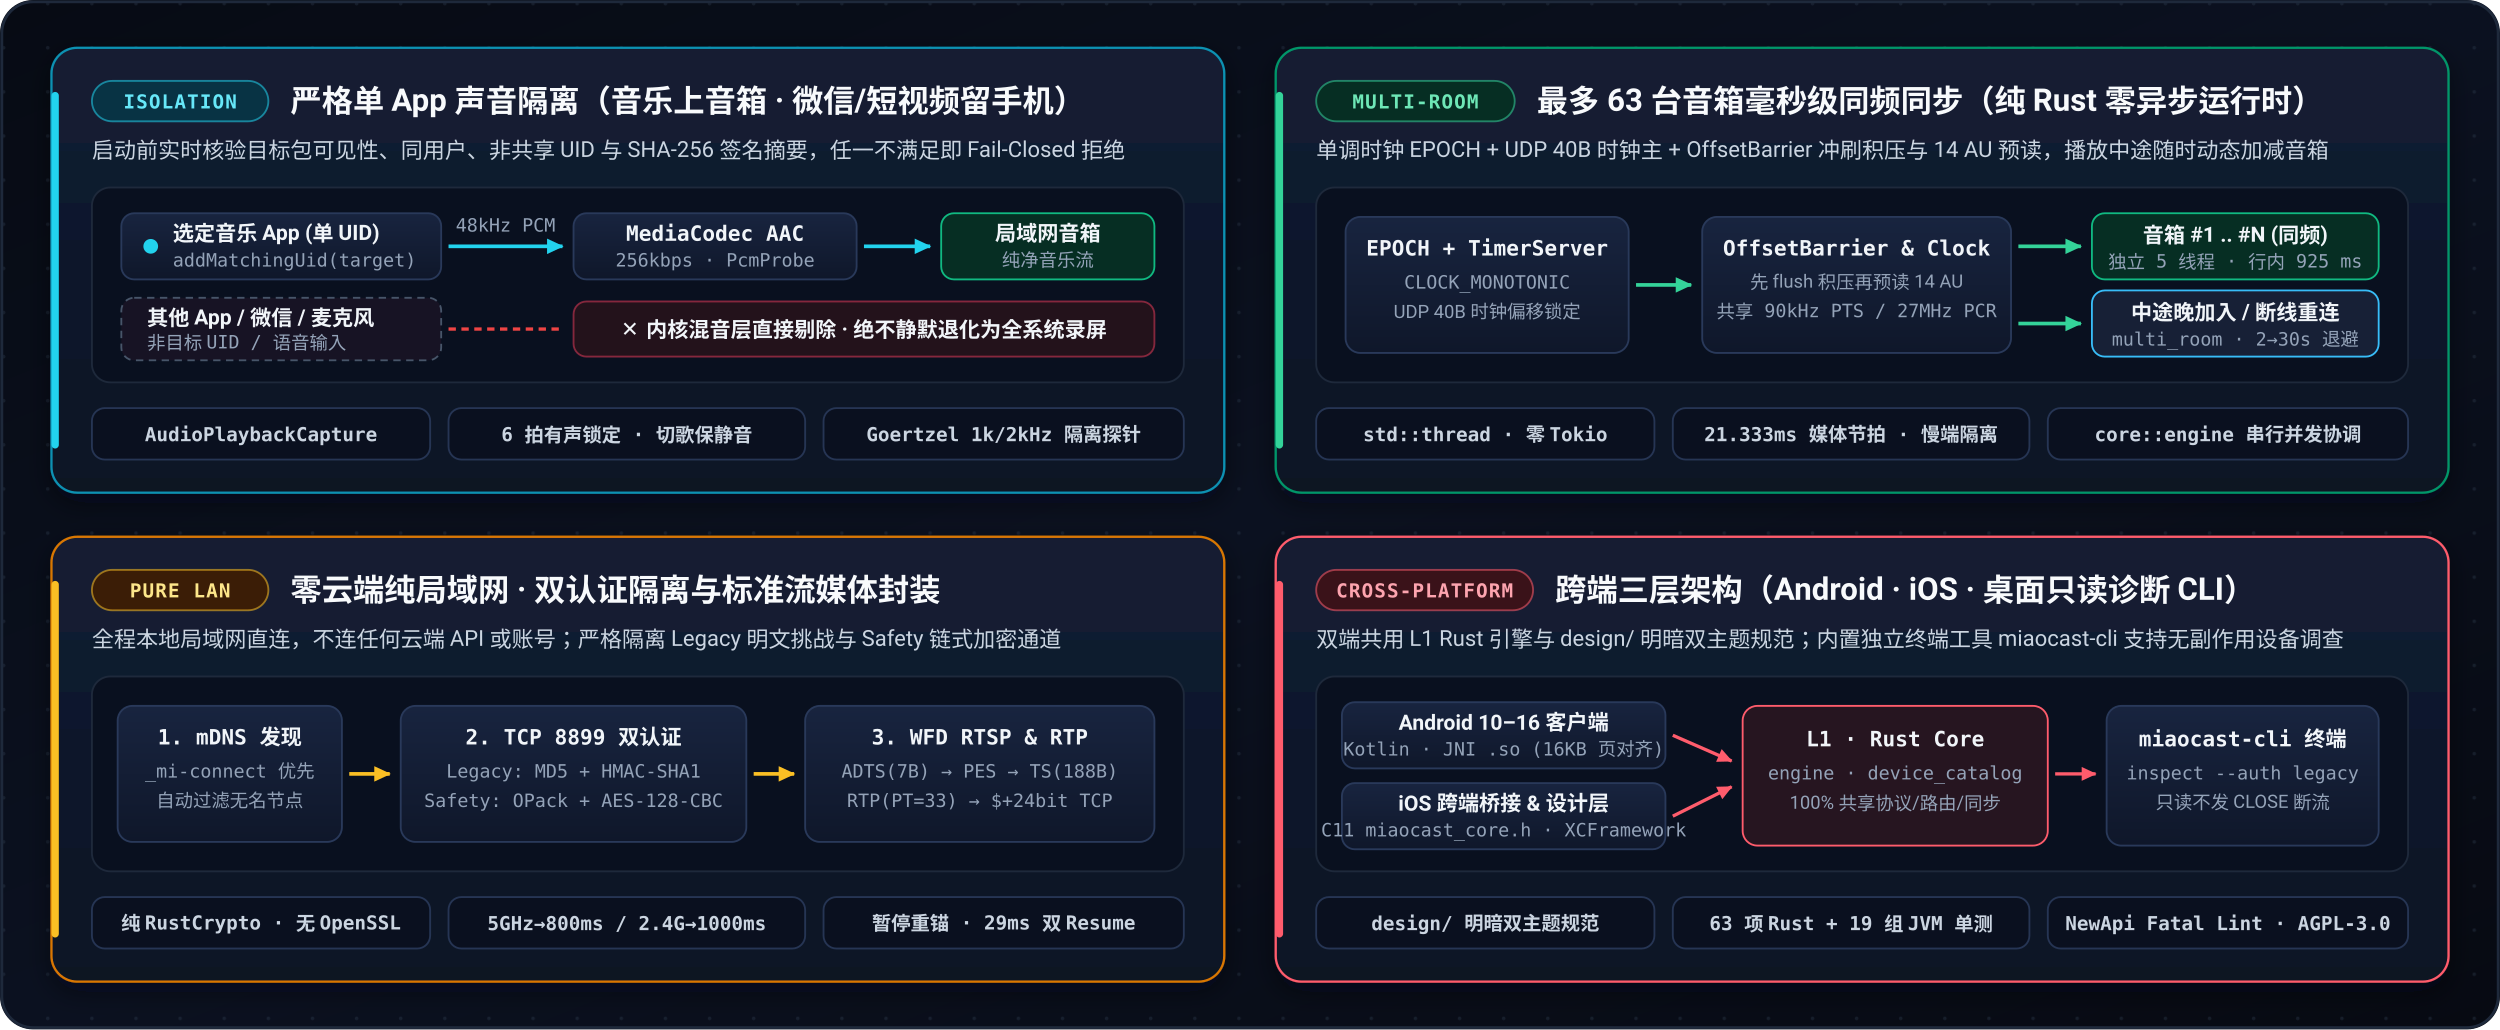
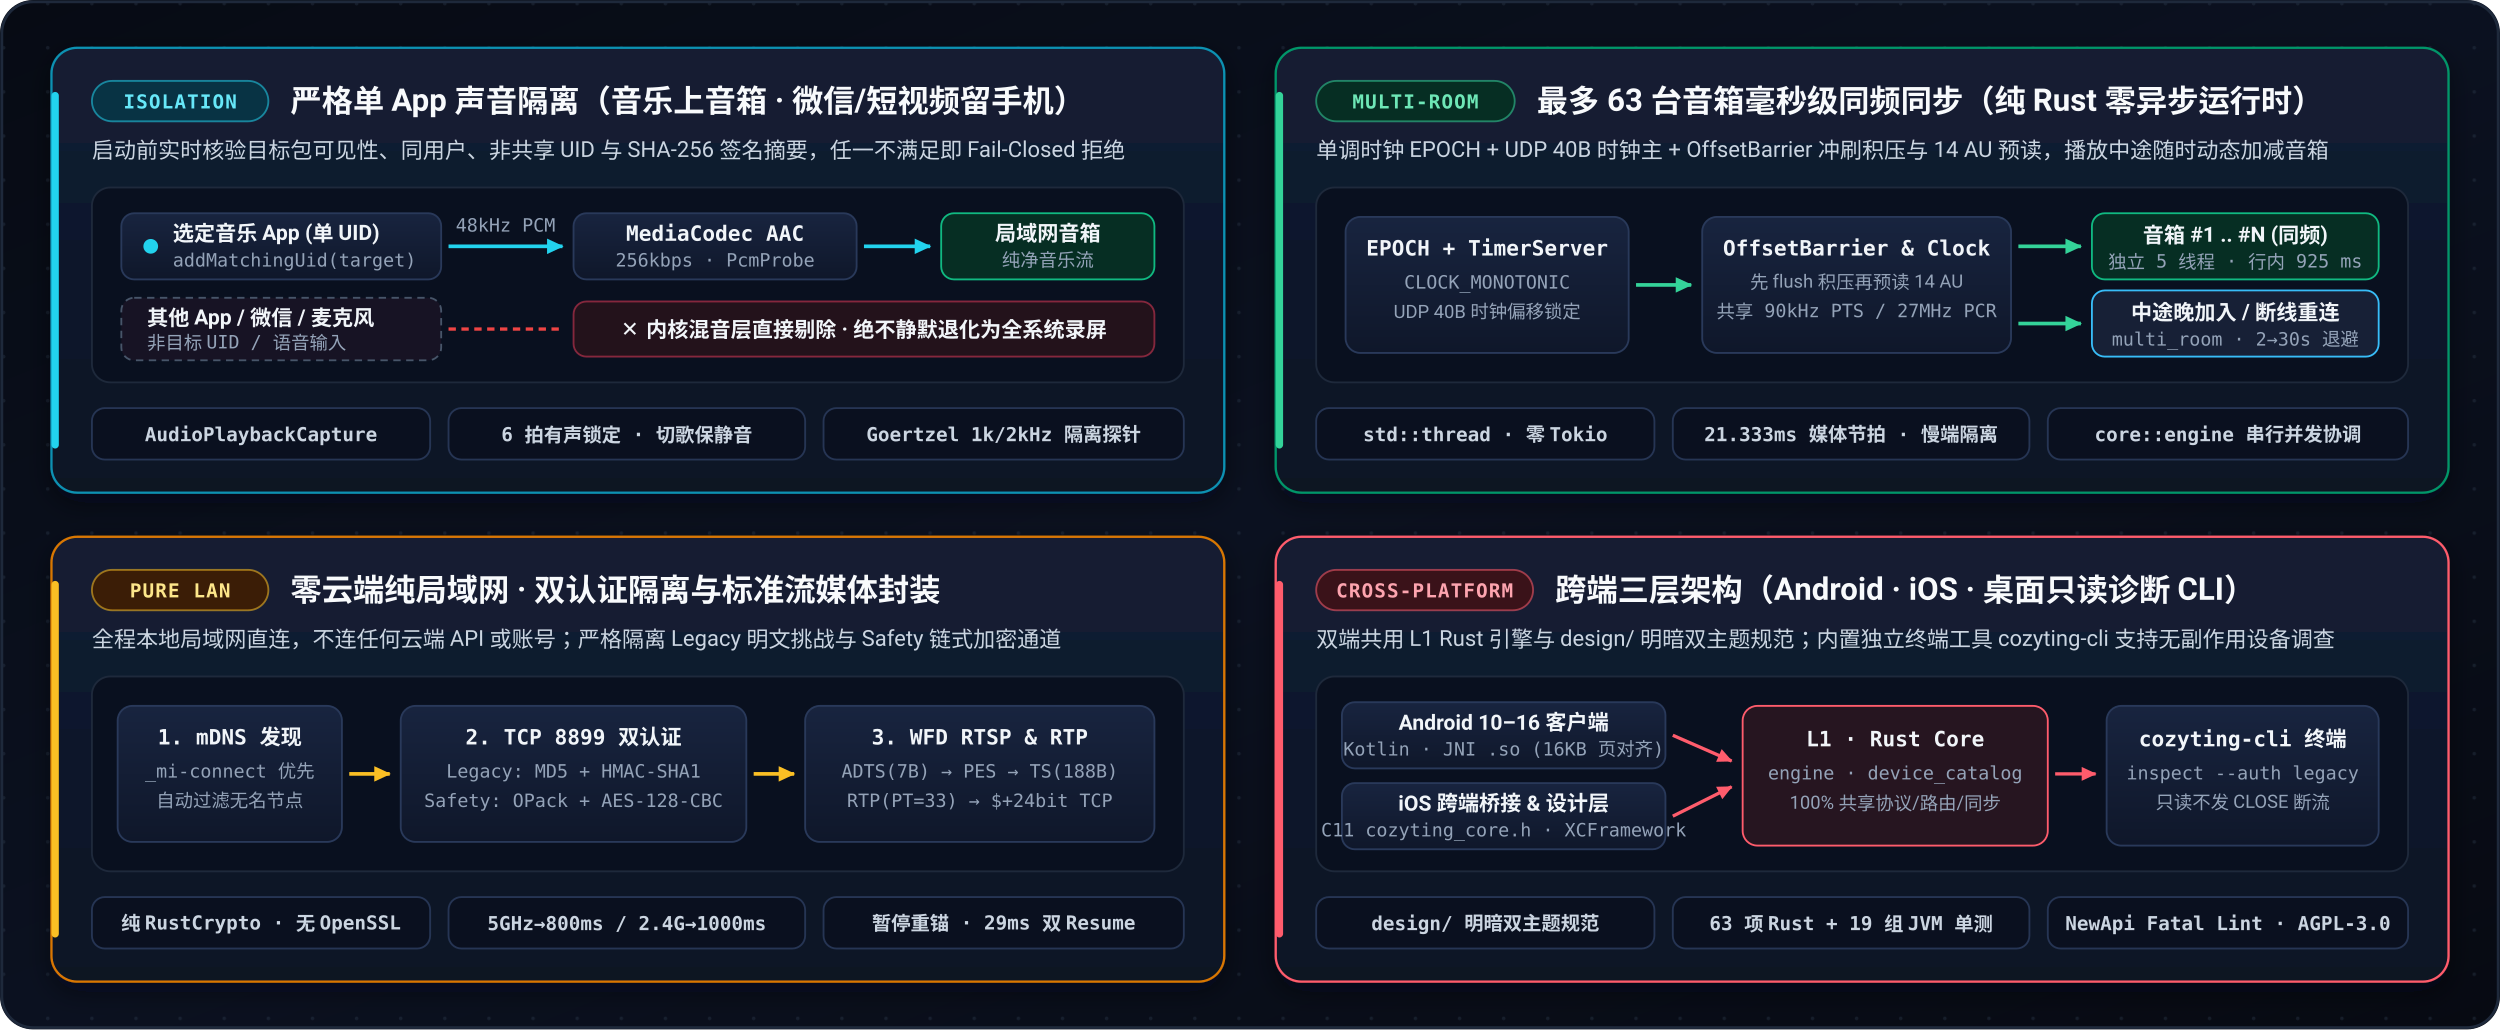
<svg xmlns="http://www.w3.org/2000/svg" viewBox="0 0 1360 560" width="1360" height="560" role="img" aria-labelledby="fh-title fh-desc">
  <defs>
    <linearGradient id="fh-bg" x1="0%" y1="0%" x2="100%" y2="100%">
      <stop offset="0%" stop-color="#070b14" />
      <stop offset="50%" stop-color="#0b1120" />
      <stop offset="100%" stop-color="#070a12" />
    </linearGradient>
    <linearGradient id="fh-card" x1="0%" y1="0%" x2="0%" y2="100%">
      <stop offset="0%" stop-color="#131d33" />
      <stop offset="100%" stop-color="#0c1324" />
    </linearGradient>
    <linearGradient id="fh-sub" x1="0%" y1="0%" x2="0%" y2="100%">
      <stop offset="0%" stop-color="#18243f" />
      <stop offset="100%" stop-color="#0f172a" />
    </linearGradient>
    <pattern id="fh-grid" width="24" height="24" patternUnits="userSpaceOnUse">
      <circle cx="2" cy="2" r="1" fill="#334155" opacity="0.32" />
    </pattern>
    <filter id="fh-shadow" x="-4%" y="-8%" width="108%" height="120%">
      <feDropShadow dx="0" dy="5" stdDeviation="7" flood-color="#020617" flood-opacity="0.45" />
    </filter>
    <marker id="fh-arr-cyan" viewBox="0 0 10 10" refX="8" refY="5" markerWidth="6" markerHeight="6" orient="auto-start-reverse">
      <path d="M 1 1.5 L 8.5 5 L 1 8.5 z" fill="#22d3ee" />
    </marker>
    <marker id="fh-arr-emerald" viewBox="0 0 10 10" refX="8" refY="5" markerWidth="6" markerHeight="6" orient="auto-start-reverse">
      <path d="M 1 1.5 L 8.5 5 L 1 8.5 z" fill="#34d399" />
    </marker>
    <marker id="fh-arr-amber" viewBox="0 0 10 10" refX="8" refY="5" markerWidth="6" markerHeight="6" orient="auto-start-reverse">
      <path d="M 1 1.5 L 8.5 5 L 1 8.5 z" fill="#fbbf24" />
    </marker>
    <marker id="fh-arr-coral" viewBox="0 0 10 10" refX="8" refY="5" markerWidth="6" markerHeight="6" orient="auto-start-reverse">
      <path d="M 1 1.5 L 8.5 5 L 1 8.5 z" fill="#ff5c6c" />
    </marker>
    <style>
      .sans { font-family: -apple-system, BlinkMacSystemFont, "PingFang SC", "Hiragino Sans GB", "Microsoft YaHei", "Segoe UI", Roboto, sans-serif; }
      .mono { font-family: "SF Mono", ui-monospace, "Cascadia Code", Menlo, Consolas, monospace; }
      .card { fill: url(#fh-card); stroke-width: 1.25; filter: url(#fh-shadow); }
      .sub-box { fill: url(#fh-sub); stroke: #29395a; stroke-width: 1; }
      .badge { font-size: 10.5px; font-weight: 700; letter-spacing: 0.6px; }
      .hd { font-size: 17px; font-weight: 750; fill: #f8fafc; }
      .desc { font-size: 12px; fill: #cbd5e1; }
      .node-title { font-size: 11.5px; font-weight: 700; fill: #f1f5f9; }
      .node-sub { font-size: 10px; fill: #94a3b8; }
      .chip-bg { fill: #0a101f; stroke: #263554; stroke-width: 1; }
      .chip-txt { font-size: 10.5px; font-weight: 600; fill: #cbd5e1; }
    </style>
  </defs>
  <rect width="1360" height="560" rx="18" fill="url(#fh-bg)" />
  <rect width="1360" height="560" rx="18" fill="url(#fh-grid)" />
  <rect x="1" y="1" width="1358" height="558" rx="17" fill="none" stroke="#1e293b" stroke-width="1.5" />
  <g transform="translate(28, 26)">
    <rect x="0" y="0" width="638" height="242" rx="14" class="card" stroke="#0891b2" />
    <rect x="0" y="24" width="4" height="194" rx="2" fill="#22d3ee" />
    <rect x="22" y="18" width="96" height="22" rx="11" fill="#083344" stroke="#22d3ee" stroke-opacity="0.55" />
    <text x="70" y="33" text-anchor="middle" class="mono badge" fill="#67e8f9">ISOLATION</text>
    <text x="130" y="35" class="sans hd">严格单 App 声音隔离（音乐上音箱 · 微信/短视频留手机）</text>
    <text x="22" y="60" class="sans desc">启动前实时核验目标包可见性、同用户、非共享 UID 与 SHA-256 签名摘要，任一不满足即 Fail-Closed 拒绝</text>
    <rect x="22" y="76" width="594" height="106" rx="10" fill="#09101f" stroke="#1e293b" />
    <rect x="38" y="90" width="174" height="36" rx="7" class="sub-box" stroke="#0891b2" />
    <circle cx="54" cy="108" r="4" fill="#22d3ee" />
    <text x="66" y="105" class="sans node-title">选定音乐 App (单 UID)</text>
    <text x="66" y="119" class="mono node-sub">addMatchingUid(target)</text>
    <line x1="216" y1="108" x2="278" y2="108" stroke="#22d3ee" stroke-width="2" marker-end="url(#fh-arr-cyan)" />
    <text x="247" y="100" text-anchor="middle" class="mono node-sub" fill="#67e8f9">48kHz PCM</text>
    <rect x="284" y="90" width="154" height="36" rx="7" class="sub-box" stroke="#0891b2" />
    <text x="361" y="105" text-anchor="middle" class="mono node-title" fill="#67e8f9">MediaCodec AAC</text>
    <text x="361" y="119" text-anchor="middle" class="mono node-sub">256kbps · PcmProbe</text>
    <line x1="442" y1="108" x2="478" y2="108" stroke="#22d3ee" stroke-width="2" marker-end="url(#fh-arr-cyan)" />
    <rect x="484" y="90" width="116" height="36" rx="7" fill="#062e23" stroke="#10b981" />
    <text x="542" y="105" text-anchor="middle" class="sans node-title" fill="#a7f3d0">局域网音箱</text>
    <text x="542" y="119" text-anchor="middle" class="mono node-sub" fill="#6ee7b7">纯净音乐流</text>
    <rect x="38" y="136" width="174" height="34" rx="7" fill="#171324" stroke="#475569" stroke-dasharray="4 3" />
    <text x="52" y="151" class="sans node-title" fill="#94a3b8">其他 App / 微信 / 麦克风</text>
    <text x="52" y="164" class="mono node-sub">非目标 UID / 语音输入</text>
    <line x1="216" y1="153" x2="278" y2="153" stroke="#ef4444" stroke-width="1.8" stroke-dasharray="4 3" />
    <rect x="284" y="138" width="316" height="30" rx="7" fill="#23121b" stroke="#f43f5e" stroke-opacity="0.5" />
    <text x="442" y="157" text-anchor="middle" class="sans node-title" fill="#fda4af">✕ 内核混音层直接剔除 · 绝不静默退化为全系统录屏</text>
    <rect x="22" y="196" width="184" height="28" rx="7" class="chip-bg" />
    <text x="114" y="214" text-anchor="middle" class="mono chip-txt">AudioPlaybackCapture</text>
    <rect x="216" y="196" width="194" height="28" rx="7" class="chip-bg" />
    <text x="313" y="214" text-anchor="middle" class="mono chip-txt">6 拍有声锁定 · 切歌保静音</text>
    <rect x="420" y="196" width="196" height="28" rx="7" class="chip-bg" />
    <text x="518" y="214" text-anchor="middle" class="mono chip-txt">Goertzel 1k/2kHz 隔离探针</text>
  </g>
  <g transform="translate(694, 26)">
    <rect x="0" y="0" width="638" height="242" rx="14" class="card" stroke="#059669" />
    <rect x="0" y="24" width="4" height="194" rx="2" fill="#34d399" />
    <rect x="22" y="18" width="108" height="22" rx="11" fill="#062e23" stroke="#34d399" stroke-opacity="0.55" />
    <text x="76" y="33" text-anchor="middle" class="mono badge" fill="#6ee7b7">MULTI-ROOM</text>
    <text x="142" y="35" class="sans hd">最多 63 台音箱毫秒级同频同步（纯 Rust 零异步运行时）</text>
    <text x="22" y="60" class="sans desc">单调时钟 EPOCH + UDP 40B 时钟主 + OffsetBarrier 冲刷积压与 14 AU 预读，播放中途随时动态加减音箱</text>
    <rect x="22" y="76" width="594" height="106" rx="10" fill="#09101f" stroke="#1e293b" />
    <rect x="38" y="92" width="154" height="74" rx="8" class="sub-box" stroke="#059669" />
    <text x="115" y="113" text-anchor="middle" class="mono node-title" fill="#6ee7b7">EPOCH + TimerServer</text>
    <text x="115" y="131" text-anchor="middle" class="mono node-sub">CLOCK_MONOTONIC</text>
    <text x="115" y="147" text-anchor="middle" class="sans node-sub">UDP 40B 时钟偏移锁定</text>
    <line x1="196" y1="129" x2="226" y2="129" stroke="#34d399" stroke-width="2" marker-end="url(#fh-arr-emerald)" />
    <rect x="232" y="92" width="168" height="74" rx="8" class="sub-box" stroke="#059669" />
    <text x="316" y="113" text-anchor="middle" class="mono node-title" fill="#a7f3d0">OffsetBarrier &amp; Clock</text>
    <text x="316" y="131" text-anchor="middle" class="sans node-sub">先 flush 积压再预读 14 AU</text>
    <text x="316" y="147" text-anchor="middle" class="mono node-sub">共享 90kHz PTS / 27MHz PCR</text>
    <line x1="404" y1="108" x2="438" y2="108" stroke="#34d399" stroke-width="2" marker-end="url(#fh-arr-emerald)" />
    <line x1="404" y1="150" x2="438" y2="150" stroke="#34d399" stroke-width="2" marker-end="url(#fh-arr-emerald)" />
    <rect x="444" y="90" width="156" height="36" rx="7" fill="#062e23" stroke="#10b981" />
    <text x="522" y="106" text-anchor="middle" class="sans node-title" fill="#d1fae5">音箱 #1 .. #N (同频)</text>
    <text x="522" y="120" text-anchor="middle" class="mono node-sub" fill="#6ee7b7">独立 5 线程 · 行内 925 ms</text>
    <rect x="444" y="132" width="156" height="36" rx="7" fill="#172036" stroke="#38bdf8" />
    <text x="522" y="148" text-anchor="middle" class="sans node-title" fill="#bae6fd">中途晚加入 / 断线重连</text>
    <text x="522" y="162" text-anchor="middle" class="mono node-sub">multi_room · 2→30s 退避</text>
    <rect x="22" y="196" width="184" height="28" rx="7" class="chip-bg" />
    <text x="114" y="214" text-anchor="middle" class="mono chip-txt">std::thread · 零 Tokio</text>
    <rect x="216" y="196" width="194" height="28" rx="7" class="chip-bg" />
    <text x="313" y="214" text-anchor="middle" class="mono chip-txt">21.333ms 媒体节拍 · 慢端隔离</text>
    <rect x="420" y="196" width="196" height="28" rx="7" class="chip-bg" />
    <text x="518" y="214" text-anchor="middle" class="mono chip-txt">core::engine 串行并发协调</text>
  </g>
  <g transform="translate(28, 292)">
    <rect x="0" y="0" width="638" height="242" rx="14" class="card" stroke="#d97706" />
    <rect x="0" y="24" width="4" height="194" rx="2" fill="#fbbf24" />
    <rect x="22" y="18" width="96" height="22" rx="11" fill="#3b1d06" stroke="#fbbf24" stroke-opacity="0.55" />
    <text x="70" y="33" text-anchor="middle" class="mono badge" fill="#fde68a">PURE LAN</text>
    <text x="130" y="35" class="sans hd">零云端纯局域网 · 双认证隔离与标准流媒体封装</text>
    <text x="22" y="60" class="sans desc">全程本地局域网直连，不连任何云端 API 或账号；严格隔离 Legacy 明文挑战与 Safety 链式加密通道</text>
    <rect x="22" y="76" width="594" height="106" rx="10" fill="#09101f" stroke="#1e293b" />
    <rect x="36" y="92" width="122" height="74" rx="8" class="sub-box" stroke="#7e22ce" />
    <text x="97" y="113" text-anchor="middle" class="mono node-title" fill="#e9d5ff">1. mDNS 发现</text>
    <text x="97" y="131" text-anchor="middle" class="mono node-sub">_mi-connect 优先</text>
    <text x="97" y="147" text-anchor="middle" class="sans node-sub">自动过滤无名节点</text>
    <line x1="162" y1="129" x2="184" y2="129" stroke="#fbbf24" stroke-width="2" marker-end="url(#fh-arr-amber)" />
    <rect x="190" y="92" width="188" height="74" rx="8" class="sub-box" stroke="#b45309" />
    <text x="284" y="113" text-anchor="middle" class="mono node-title" fill="#fde68a">2. TCP 8899 双认证</text>
    <text x="284" y="131" text-anchor="middle" class="mono node-sub">Legacy: MD5 + HMAC-SHA1</text>
    <text x="284" y="147" text-anchor="middle" class="mono node-sub">Safety: OPack + AES-128-CBC</text>
    <line x1="382" y1="129" x2="404" y2="129" stroke="#fbbf24" stroke-width="2" marker-end="url(#fh-arr-amber)" />
    <rect x="410" y="92" width="190" height="74" rx="8" class="sub-box" stroke="#0891b2" />
    <text x="505" y="113" text-anchor="middle" class="mono node-title" fill="#67e8f9">3. WFD RTSP &amp; RTP</text>
    <text x="505" y="131" text-anchor="middle" class="mono node-sub">ADTS(7B) → PES → TS(188B)</text>
    <text x="505" y="147" text-anchor="middle" class="mono node-sub">RTP(PT=33) → $+24bit TCP</text>
    <rect x="22" y="196" width="184" height="28" rx="7" class="chip-bg" />
    <text x="114" y="214" text-anchor="middle" class="mono chip-txt">纯 RustCrypto · 无 OpenSSL</text>
    <rect x="216" y="196" width="194" height="28" rx="7" class="chip-bg" />
    <text x="313" y="214" text-anchor="middle" class="mono chip-txt">5GHz→800ms / 2.4G→1000ms</text>
    <rect x="420" y="196" width="196" height="28" rx="7" class="chip-bg" />
    <text x="518" y="214" text-anchor="middle" class="mono chip-txt">暂停重锚 · 29ms 双 Resume</text>
  </g>
  <g transform="translate(694, 292)">
    <rect x="0" y="0" width="638" height="242" rx="14" class="card" stroke="#ff5c6c" />
    <rect x="0" y="24" width="4" height="194" rx="2" fill="#ff5c6c" />
    <rect x="22" y="18" width="118" height="22" rx="11" fill="#3a1219" stroke="#ff5c6c" stroke-opacity="0.55" />
    <text x="81" y="33" text-anchor="middle" class="mono badge" fill="#fda4af">CROSS-PLATFORM</text>
    <text x="152" y="35" class="sans hd">跨端三层架构（Android · iOS · 桌面只读诊断 CLI）</text>
-     <text x="22" y="60" class="sans desc">双端共用 L1 Rust 引擎与 design/ 明暗双主题规范；内置独立终端工具 miaocast-cli 支持无副作用设备调查</text>
+     <text x="22" y="60" class="sans desc">双端共用 L1 Rust 引擎与 design/ 明暗双主题规范；内置独立终端工具 cozyting-cli 支持无副作用设备调查</text>
    <rect x="22" y="76" width="594" height="106" rx="10" fill="#09101f" stroke="#1e293b" />
    <rect x="36" y="90" width="176" height="36" rx="7" class="sub-box" stroke="#34d399" />
    <text x="124" y="105" text-anchor="middle" class="sans node-title" fill="#a7f3d0">Android 10–16 客户端</text>
    <text x="124" y="119" text-anchor="middle" class="mono node-sub">Kotlin · JNI .so (16KB 页对齐)</text>
    <rect x="36" y="134" width="176" height="36" rx="7" class="sub-box" stroke="#38bdf8" />
    <text x="124" y="149" text-anchor="middle" class="sans node-title" fill="#bae6fd">iOS 跨端桥接 &amp; 设计层</text>
-     <text x="124" y="163" text-anchor="middle" class="mono node-sub">C11 miaocast_core.h · XCFramework</text>
+     <text x="124" y="163" text-anchor="middle" class="mono node-sub">C11 cozyting_core.h · XCFramework</text>
    <line x1="216" y1="108" x2="248" y2="122" stroke="#ff5c6c" stroke-width="1.8" marker-end="url(#fh-arr-coral)" />
    <line x1="216" y1="152" x2="248" y2="136" stroke="#ff5c6c" stroke-width="1.8" marker-end="url(#fh-arr-coral)" />
    <rect x="254" y="92" width="166" height="76" rx="8" fill="#261520" stroke="#ff5c6c" />
    <text x="337" y="114" text-anchor="middle" class="mono node-title" fill="#fecdd3">L1 · Rust Core</text>
    <text x="337" y="132" text-anchor="middle" class="mono node-sub">engine · device_catalog</text>
    <text x="337" y="148" text-anchor="middle" class="sans node-sub">100% 共享协议/路由/同步</text>
    <line x1="424" y1="129" x2="446" y2="129" stroke="#ff5c6c" stroke-width="1.8" marker-end="url(#fh-arr-coral)" />
    <rect x="452" y="92" width="148" height="76" rx="8" class="sub-box" stroke="#94a3b8" />
-     <text x="526" y="114" text-anchor="middle" class="mono node-title">miaocast-cli 终端</text>
+     <text x="526" y="114" text-anchor="middle" class="mono node-title">cozyting-cli 终端</text>
    <text x="526" y="132" text-anchor="middle" class="mono node-sub" fill="#6ee7b7">inspect --auth legacy</text>
    <text x="526" y="148" text-anchor="middle" class="sans node-sub">只读不发 CLOSE 断流</text>
    <rect x="22" y="196" width="184" height="28" rx="7" class="chip-bg" />
    <text x="114" y="214" text-anchor="middle" class="mono chip-txt">design/ 明暗双主题规范</text>
    <rect x="216" y="196" width="194" height="28" rx="7" class="chip-bg" />
    <text x="313" y="214" text-anchor="middle" class="mono chip-txt">63 项 Rust + 19 组 JVM 单测</text>
    <rect x="420" y="196" width="196" height="28" rx="7" class="chip-bg" />
    <text x="518" y="214" text-anchor="middle" class="mono chip-txt">NewApi Fatal Lint · AGPL-3.0</text>
  </g>
</svg>
